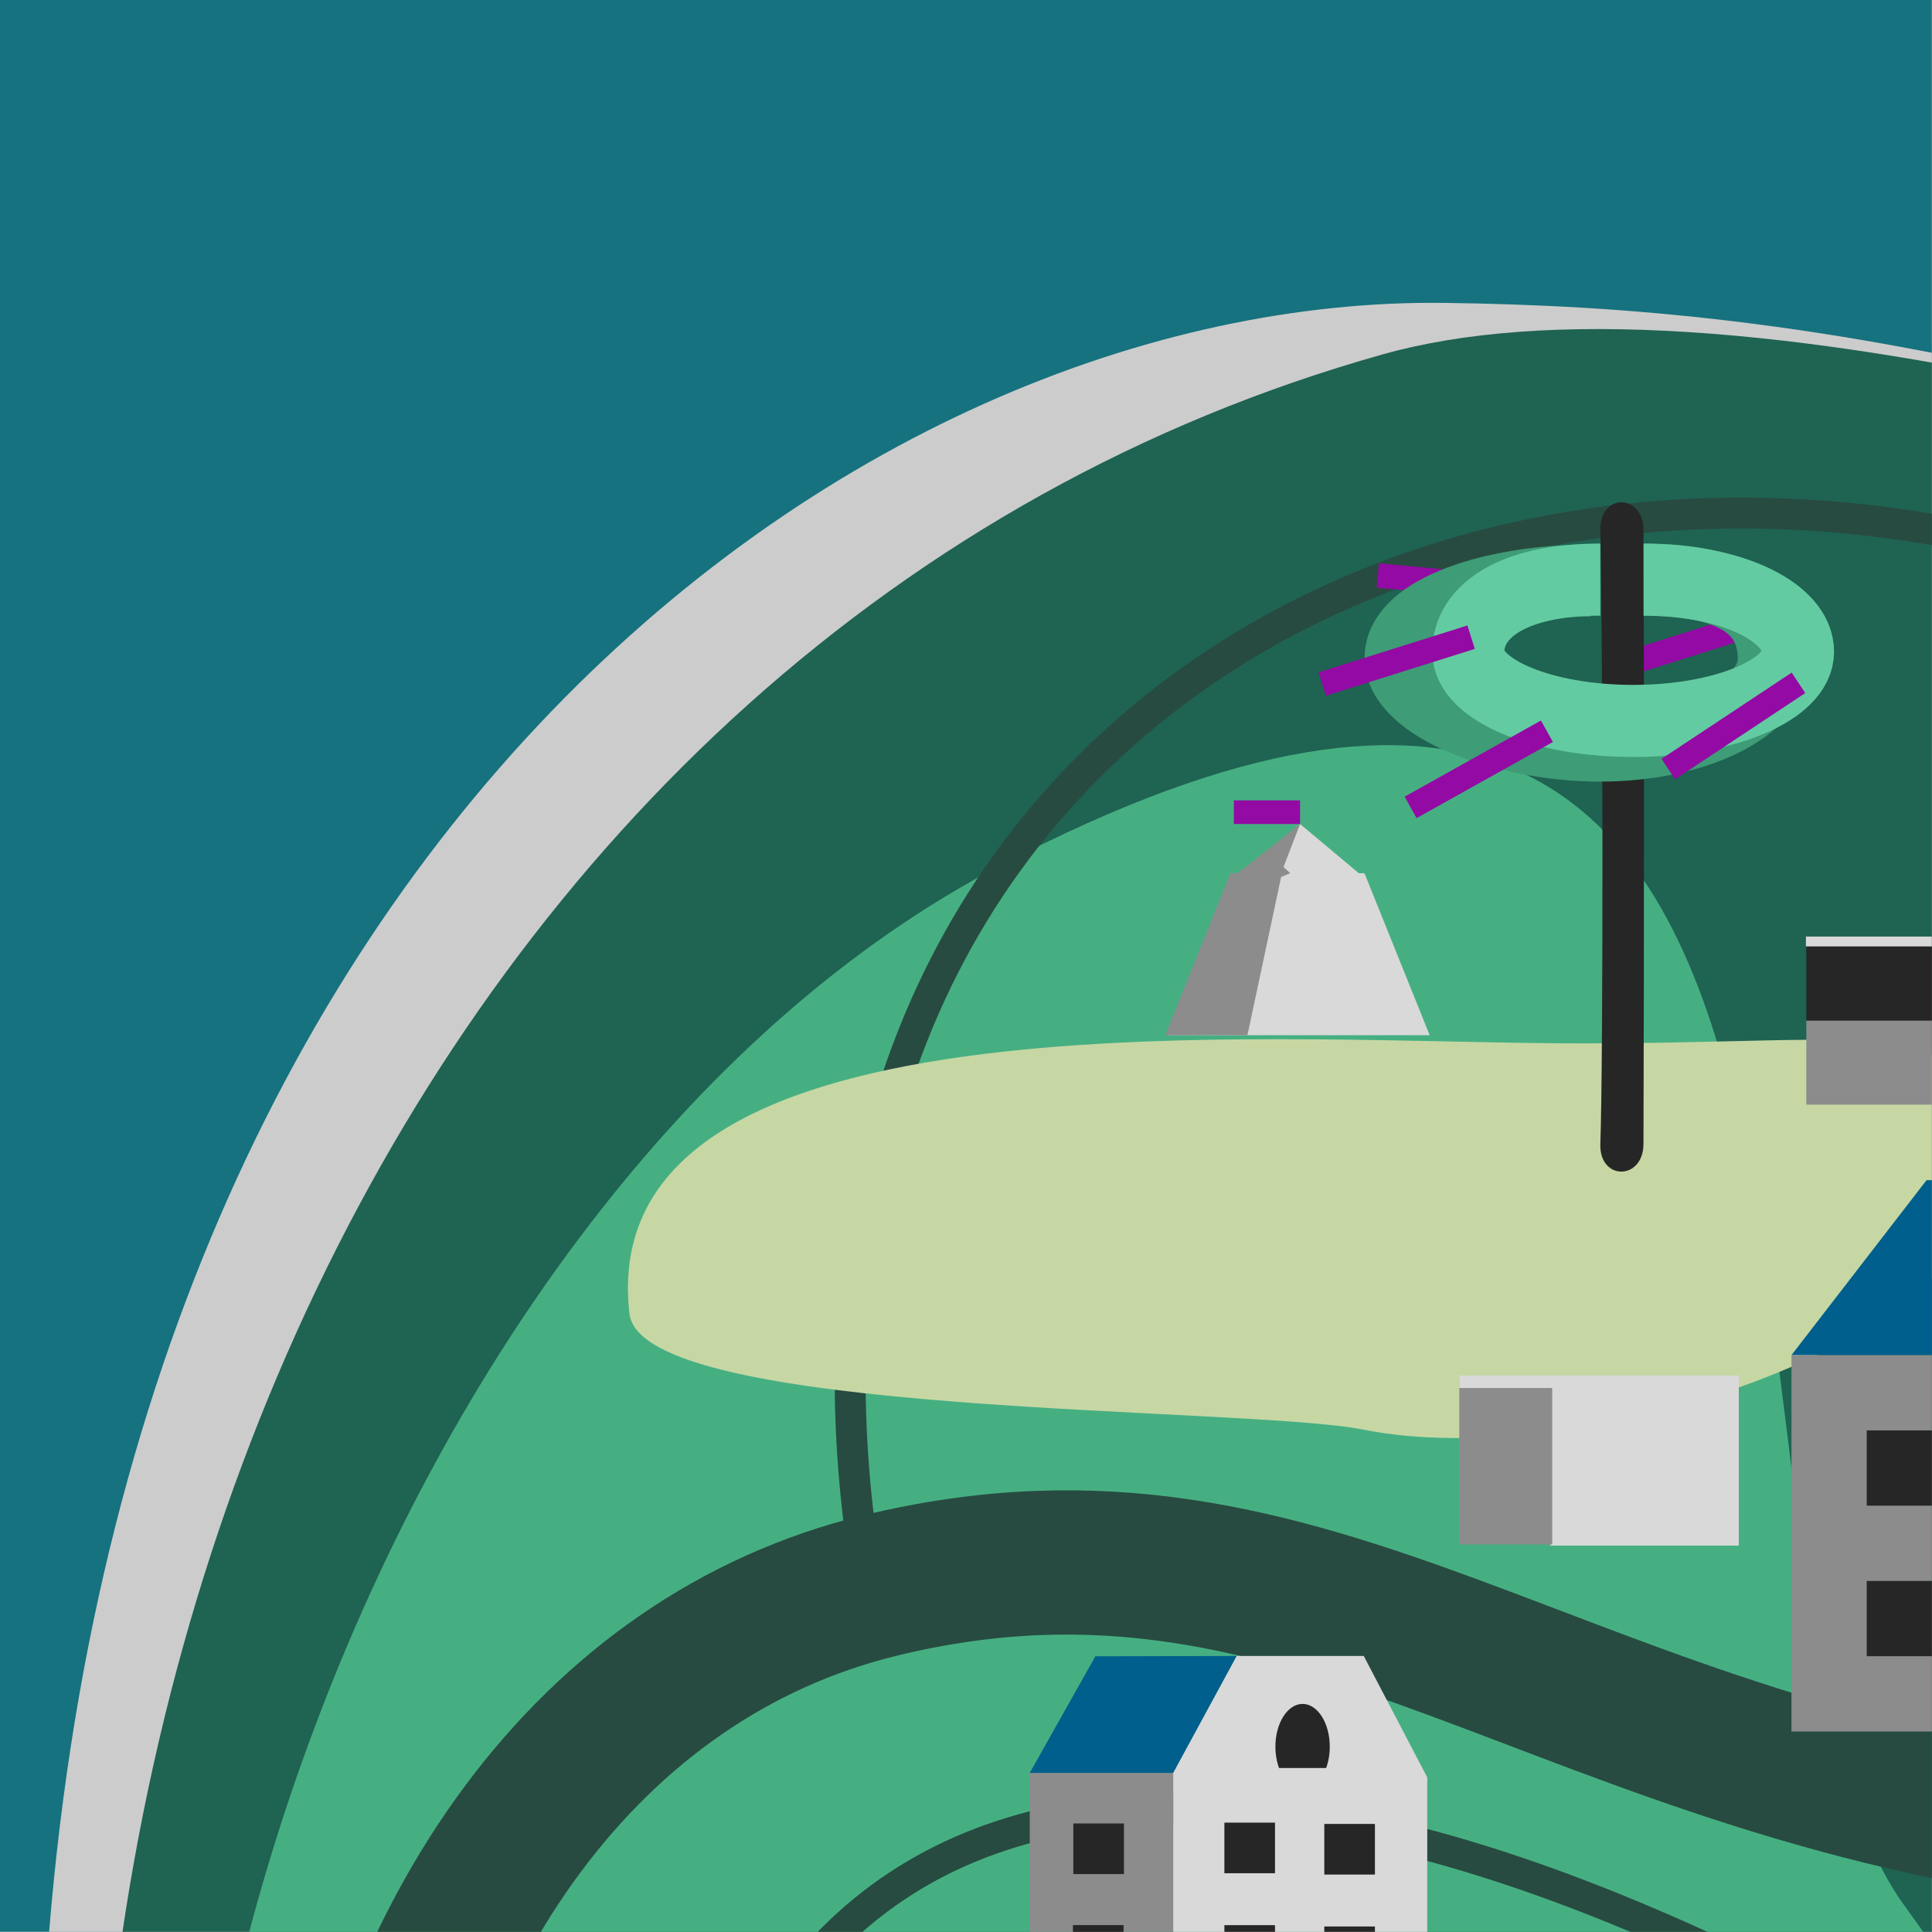
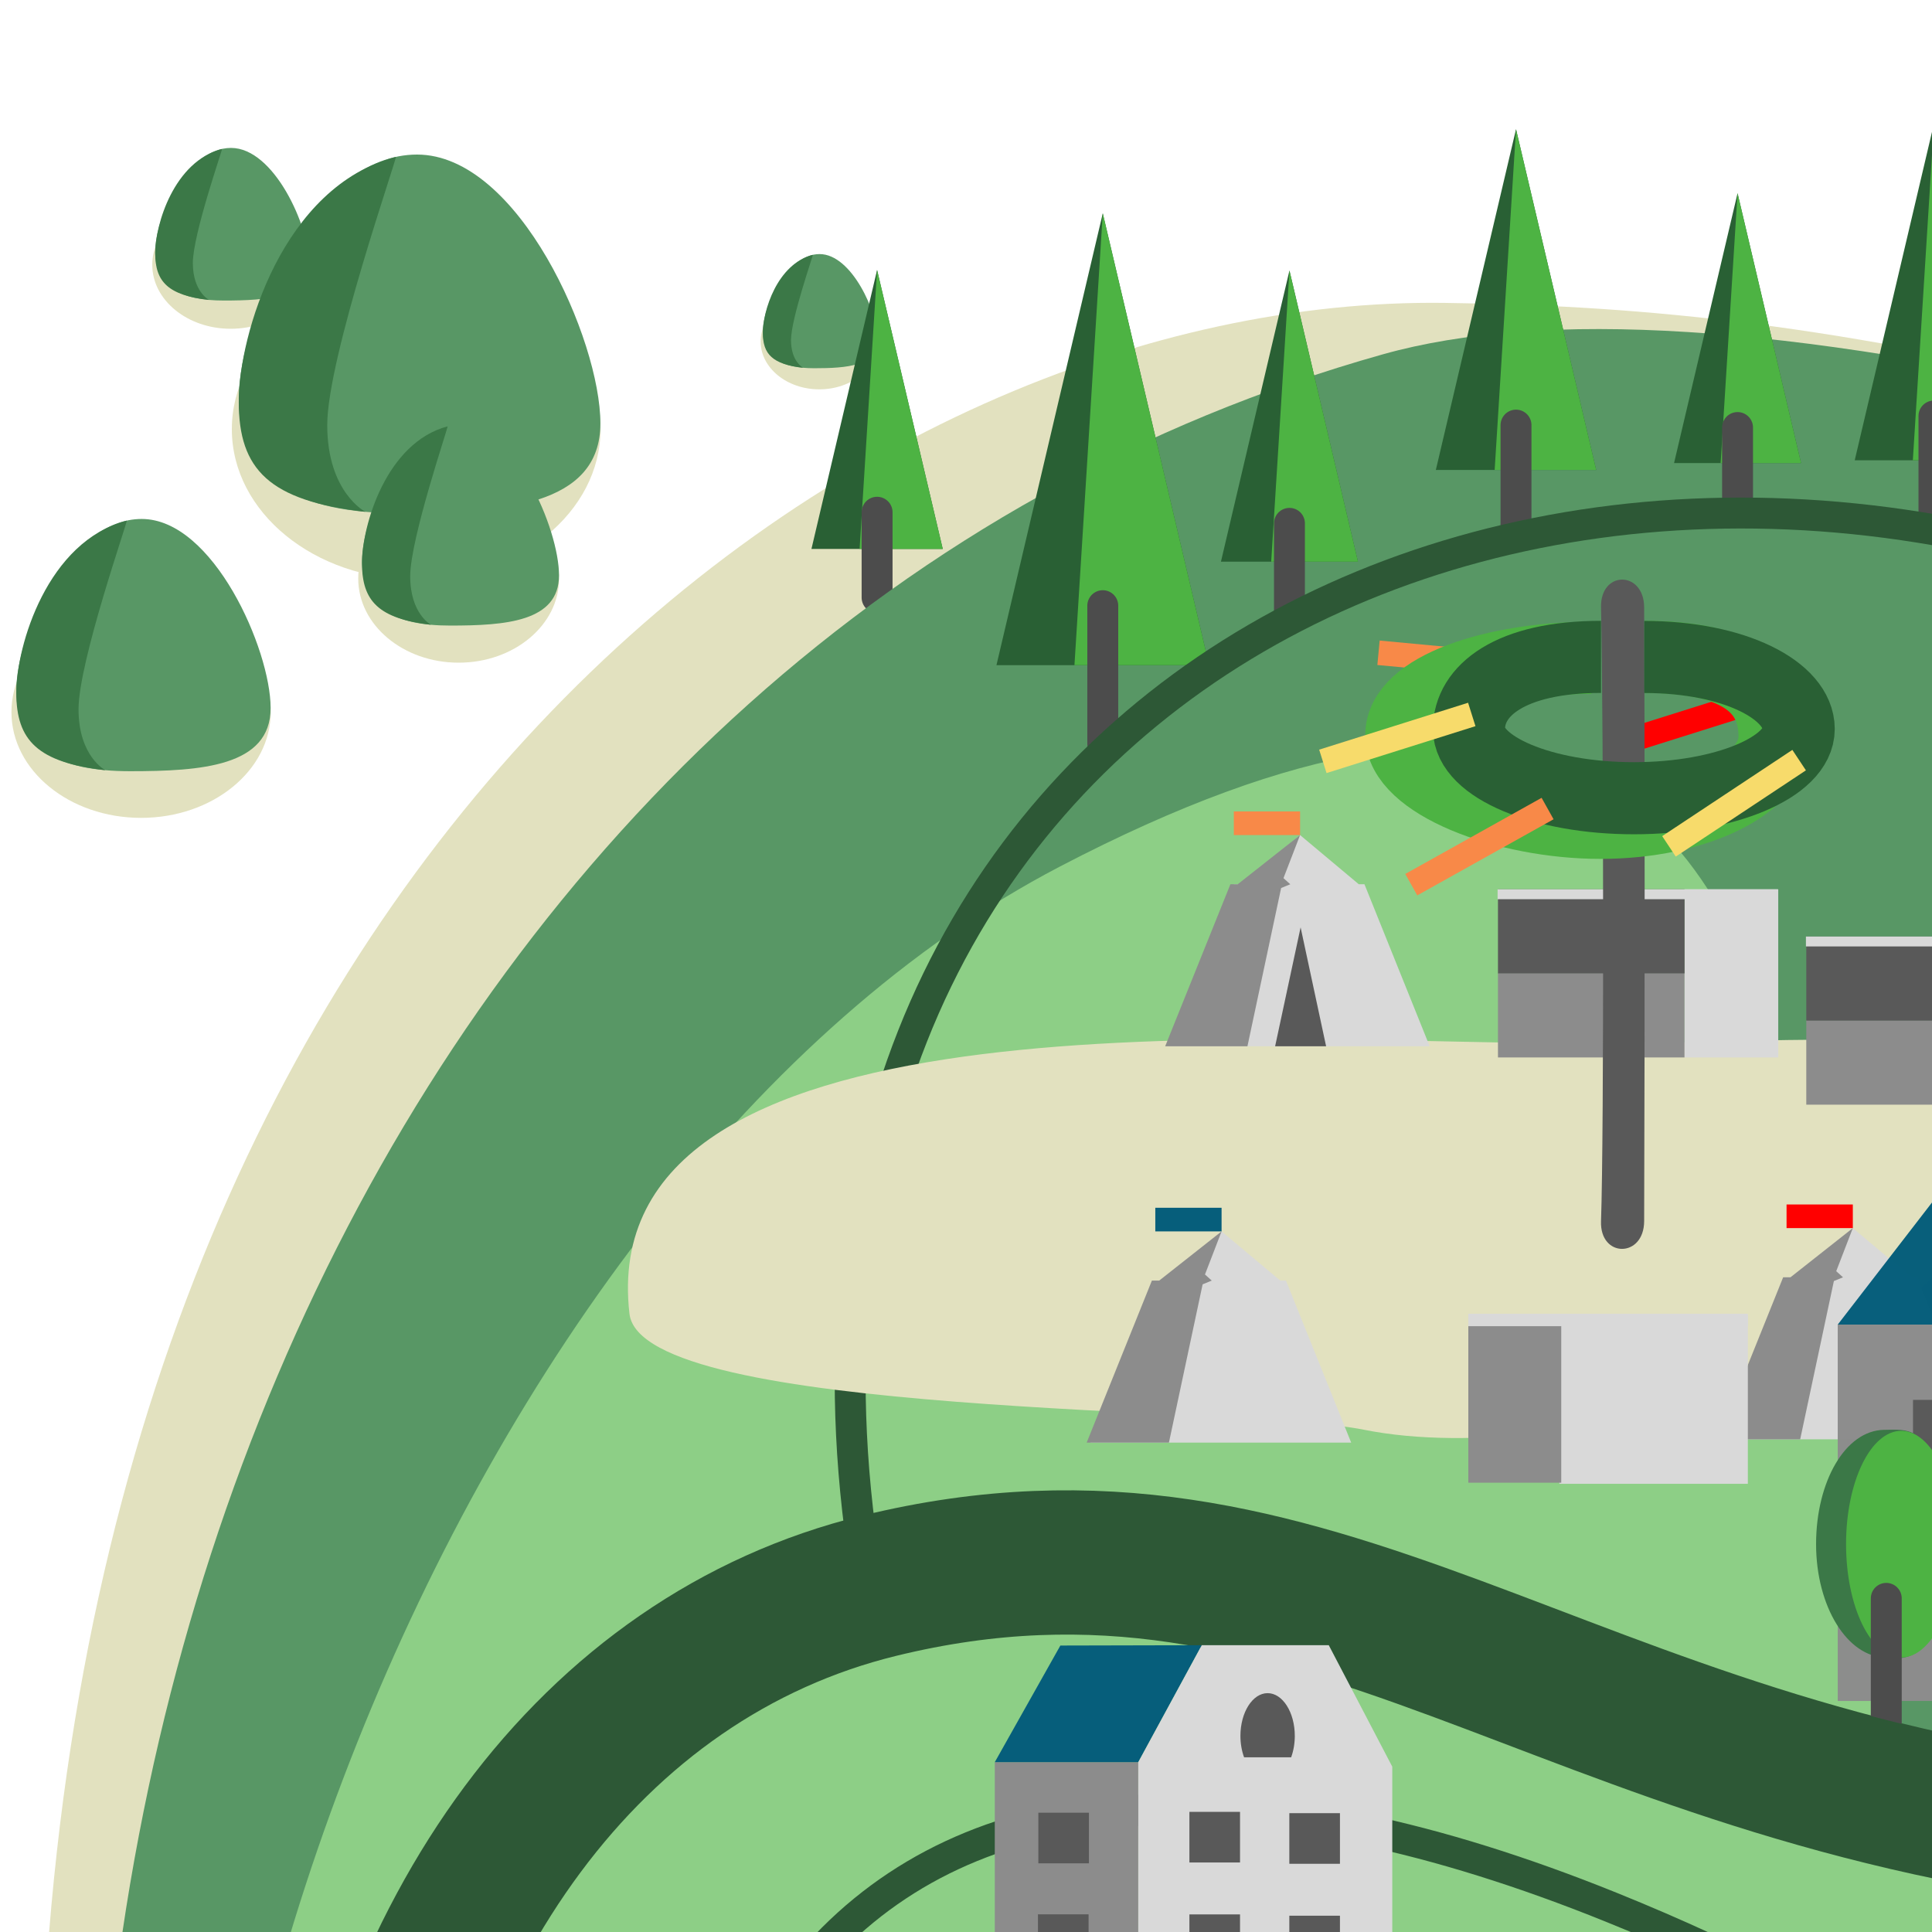
- <svg xmlns="http://www.w3.org/2000/svg" width="100%" height="100%" viewBox="0 0 250 250" version="1.1" xml:space="preserve" style="fill-rule:evenodd;clip-rule:evenodd;stroke-linejoin:round;stroke-miterlimit:1.5;">
-   <rect id="Artboard" x="0" y="0" width="249.983" height="249.978" style="fill:none;" />
-   <clipPath id="_clip1">
-     <rect x="0" y="0" width="249.983" height="249.978" />
-   </clipPath>
-   <g clip-path="url(#_clip1)">
-     <g id="background">
-       <rect x="0" y="0" width="1000" height="1000" style="fill:#16727e;" />
-     </g>
-     <path id="OSTROV" d="M153.69,607.991c-28.375,-53.948 -155.929,-97.021 -148.367,-339.529c4.955,-158.905 105.987,-230.291 181.634,-229.267c45.668,0.619 101.881,7.618 243.003,67.338c99.102,41.937 145.27,52.647 173.947,41.788c70.336,-26.635 78.963,-37.651 117.671,-57.459c35.806,-18.323 72.949,-47.016 100.379,-57.999c82.329,-32.963 224.327,2.481 138.043,160.092c-21.664,39.572 -2.911,119.719 -26.856,288.402c-26.985,190.104 -78.462,135.435 -88.144,180c-6.991,32.18 55.472,144.554 15,220c-52.923,98.656 -196.582,64.399 -243.043,61.506c-69.92,-4.353 -180.86,82.023 -280,50c-213.25,-68.879 -120.598,-265.721 -183.267,-384.872Z" style="fill:#ccc;" />
-     <path id="OSTROV1" d="M178.951,566.685c-48.024,-26.407 -127.757,-54.809 -158.951,-198.614c-30.788,-141.934 33.54,-286.996 158.951,-322.224c41.39,-11.626 127.388,7.489 260.407,62.119c93.411,38.363 136.929,48.16 163.959,38.226c66.296,-24.365 189.473,-97.538 256.767,-103.2c50.286,-4.23 127.727,20.318 95,118.61c-3.151,9.465 -14.638,41.602 -15,56.686c-1.979,82.557 -15.392,249.522 -27.497,314.189c-22.195,118.58 -117.574,69.601 -89.671,148.88c22.785,64.739 54.689,159.058 2.084,210c-83.151,80.524 -181.97,20.892 -207.216,19.367c-65.905,-3.982 -194.503,78.457 -288.037,49.425c-93.534,-29.032 -110.025,-177.146 -107.395,-226.223c2.631,-49.077 -4.685,-145.953 -43.401,-167.241Z" style="fill:#1f6352;" />
-     <path d="M246.27,246.357c-29.98,-41.95 7.899,-199.475 -116.813,-134.367c-77.933,40.687 -123.412,167.934 -99.457,249.367c68.945,234.369 191.807,143.626 195,250c5.38,179.218 2.022,301.109 120,329.559c50.361,12.144 145.249,4.752 181.615,-59.559c19.337,-34.196 99.184,-117.791 173.385,-40c22.48,23.568 59.424,27.035 85,5c66.971,-57.698 -32.426,-108.17 -35,-179.869c-2.734,-76.182 84.568,-62.412 105,-110.131c42.076,-98.265 -164.682,-132.728 -235,-71.869c-91.834,79.48 -288.586,-118.99 -373.73,-238.131Z" style="fill:#46af82;" />
-     <path d="M90.283,365c-19.159,-109.728 26.393,-155.295 118.205,-118.205c67.163,27.132 91.402,66.592 94.889,73.205c16.668,31.601 60.338,37.647 70.205,21.706" style="fill:none;stroke:#274b41;stroke-width:4px;" />
-     <path d="M112.435,205.533c-19.159,-109.728 78.671,-164.704 170.484,-127.614c37.108,14.991 123.453,24.583 178.258,62.392c45.453,31.356 92.262,31.62 93.823,34.579" style="fill:none;stroke:#274b41;stroke-width:4px;" />
-     <g id="cesty-velke">
-       <path d="M403.011,212.619c-6,8.999 -21.222,35.867 -127.605,24.934c-73.676,-7.572 -104.488,-46.336 -161.633,-32.36c-74.666,18.26 -101.994,141.37 -18.773,251.164c30.287,39.958 144.553,117.69 201.24,120" style="fill:none;stroke:#274b41;stroke-width:18.67px;stroke-linecap:round;" />
-     </g>
-     <g id="namesti">
-       <path id="namesti1" d="M256.452,152.46c0.311,-23.052 -10.996,-17.13 -55,-17.46c-40.099,-0.301 -124.804,-6.732 -120,35c1.55,13.462 79.727,11.924 95,15c27.428,5.524 79.707,-10.827 80,-32.54Z" style="fill:#c6d7a4;" />
+ <svg xmlns="http://www.w3.org/2000/svg" width="250px" height="250px" version="1.1" xml:space="preserve" style="fill-rule:evenodd;clip-rule:evenodd;stroke-linecap:round;stroke-linejoin:round;stroke-miterlimit:1.5;">
+   <rect id="Artboard" x="0" y="0" width="999.991" height="1000" style="fill:none;" />
+   <g id="background">
+     </g>
+   <path id="OSTROV" d="M153.69,607.991C125.315,554.043 -2.239,510.97 5.323,268.462C10.278,109.557 111.31,38.171 186.957,39.195C232.625,39.814 288.838,46.813 429.96,106.533C529.062,148.47 575.23,159.18 603.907,148.321C674.243,121.686 682.87,110.67 721.578,90.862C757.384,72.539 794.527,43.846 821.957,32.863C904.286,-0.1 1046.28,35.344 960,192.955C938.336,232.527 957.089,312.674 933.144,481.357C906.159,671.461 854.682,616.792 845,661.357C838.009,693.537 900.472,805.911 860,881.357C807.077,980.013 663.418,945.756 616.957,942.863C547.037,938.51 436.097,1024.89 336.957,992.863C123.707,923.984 216.359,727.142 153.69,607.991Z" style="fill:#e2e1bf;" />
+   <g>
+     <ellipse cx="29.851" cy="34.259" rx="10.149" ry="8.284" style="fill:#e2e1bf;" />
+     <path d="M29.897,19.141C35.499,19.141 39.993,29.368 39.993,33.94C39.993,38.512 34.582,38.889 28.981,38.889C23.379,38.889 20.083,37.147 20.083,32.575C20.083,28.003 24.296,19.141 29.897,19.141Z" style="fill:#589765;" />
+     <path d="M28.729,19.27C28.842,19.241 24.954,30.309 24.954,34.033C24.954,37.757 27.072,38.813 27.046,38.81C21.759,38.205 20.083,36.483 20.083,32.759C20.083,29.035 22.522,20.878 28.729,19.27Z" style="fill:#3b7847;" />
+   </g>
+   <g>
+     <ellipse cx="106.019" cy="44.185" rx="7.591" ry="6.196" style="fill:#e2e1bf;" />
+     <path d="M106.054,32.878C110.244,32.878 113.605,40.527 113.605,43.946C113.605,47.366 109.558,47.648 105.368,47.648C101.178,47.648 98.713,46.345 98.713,42.926C98.713,39.506 101.864,32.878 106.054,32.878Z" style="fill:#589765;" />
+     <path d="M105.18,32.974C105.265,32.952 102.356,41.23 102.356,44.016C102.356,46.802 103.94,47.591 103.921,47.589C99.966,47.137 98.713,45.849 98.713,43.063C98.713,40.277 100.537,34.177 105.18,32.974Z" style="fill:#3b7847;" />
+   </g>
+   <g>
+     <ellipse cx="53.854" cy="55.531" rx="23.854" ry="19.469" style="fill:#e2e1bf;" />
+     <path d="M53.964,20C67.129,20 77.691,44.036 77.691,54.781C77.691,65.527 64.975,66.412 51.809,66.412C38.644,66.412 30.896,62.319 30.896,51.574C30.896,40.829 40.799,20 53.964,20Z" style="fill:#589765;" />
+     <path d="M51.218,20.303C51.484,20.234 42.345,46.246 42.345,55C42.345,63.754 47.323,66.234 47.262,66.227C34.835,64.807 30.896,60.759 30.896,52.006C30.896,43.252 36.629,24.082 51.218,20.303Z" style="fill:#3b7847;" />
+   </g>
+   <g>
+     <ellipse cx="18.256" cy="92.141" rx="16.775" ry="13.691" style="fill:#e2e1bf;" />
+     <path d="M18.333,67.154C27.591,67.154 35.018,84.057 35.018,91.613C35.018,99.17 26.076,99.793 16.818,99.793C7.56,99.793 2.111,96.914 2.111,89.358C2.111,81.801 9.075,67.154 18.333,67.154Z" style="fill:#589765;" />
+     <path d="M16.402,67.367C16.589,67.319 10.162,85.611 10.162,91.767C10.162,97.923 13.663,99.667 13.62,99.662C4.881,98.663 2.111,95.817 2.111,89.662C2.111,83.506 6.142,70.025 16.402,67.367Z" style="fill:#3b7847;" />
+   </g>
+   <g>
+     <ellipse cx="59.351" cy="74.865" rx="12.995" ry="10.885" style="fill:#e2e1bf;" />
+     <path d="M59.411,55C66.583,55 72.336,68.438 72.336,74.446C72.336,80.454 65.409,80.949 58.237,80.949C51.065,80.949 46.844,78.66 46.844,72.653C46.844,66.645 52.239,55 59.411,55Z" style="fill:#589765;" />
+     <path d="M57.915,55.169C58.06,55.131 53.081,69.674 53.081,74.568C53.081,79.462 55.793,80.849 55.76,80.845C48.99,80.051 46.844,77.788 46.844,72.894C46.844,68 49.967,57.282 57.915,55.169Z" style="fill:#3b7847;" />
+   </g>
+   <g>
+     <path d="M113.495,34.931L121.991,71.036L105,71.036L113.495,34.931Z" style="fill:#296034;" />
+     <path d="M113.495,34.931L121.991,71.036L111.232,71.036L113.495,34.931Z" style="fill:#4db343;" />
+     <path d="M113.495,66.283L113.495,77.327" style="fill:none;stroke:#4c4c4c;stroke-width:4px;" />
+   </g>
+   <path id="OSTROV1" d="M178.951,566.685C130.927,540.278 51.194,511.876 20,368.071C-10.788,226.137 53.54,81.075 178.951,45.847C220.341,34.221 306.339,53.336 439.358,107.966C532.769,146.329 576.287,156.126 603.317,146.192C669.613,121.827 792.79,48.654 860.084,42.992C910.37,38.762 987.811,63.31 955.084,161.602C951.933,171.067 940.446,203.204 940.084,218.288C938.105,300.845 924.692,467.81 912.587,532.477C890.392,651.057 795.013,602.078 822.916,681.357C845.701,746.096 877.605,840.415 825,891.357C741.849,971.881 643.03,912.249 617.784,910.724C551.879,906.742 423.281,989.181 329.747,960.149C236.213,931.117 219.722,783.003 222.352,733.926C224.983,684.849 217.667,587.973 178.951,566.685Z" style="fill:#589765;" />
+   <path d="M253.905,246.528C223.925,204.578 261.804,47.053 137.092,112.161C59.159,152.848 7.877,287.801 31.832,369.234C100.777,603.603 229.442,505.153 232.635,611.528C238.015,790.746 234.657,912.637 352.635,941.087C402.996,953.231 494.242,942.058 530.608,877.748C549.945,843.552 628.434,771.669 702.635,849.46C725.115,873.028 761.478,882.035 787.055,860C815.287,835.677 809.653,795.206 794.345,775C771.902,745.375 748.234,710.258 757.635,666.659C778.818,568.426 837.367,604.15 858.066,558.83C902.476,461.597 697.953,423.8 627.635,484.659C535.801,564.139 339.049,365.669 253.905,246.528Z" style="fill:#8dcf86;" />
+   <g id="pole">
+     </g>
+   <g id="kere">
+     </g>
+   <g>
+     <g>
+       <path d="M142.699,27.598L156.458,86.072L128.941,86.072L142.699,27.598Z" style="fill:#296034;" />
+       <path d="M142.699,27.598L156.458,86.072L139.034,86.072L142.699,27.598Z" style="fill:#4db343;" />
+       <path d="M142.699,78.374L142.699,96.26" style="fill:none;stroke:#4c4c4c;stroke-width:4px;" />
+     </g>
+     <g>
+       <path d="M166.855,35L175.721,72.681L157.989,72.681L166.855,35Z" style="fill:#296034;" />
+       <path d="M166.855,35L175.721,72.681L164.493,72.681L166.855,35Z" style="fill:#4db343;" />
+       <path d="M166.855,67.721L166.855,79.247" style="fill:none;stroke:#4c4c4c;stroke-width:4px;" />
+     </g>
+     <g>
+       <path d="M196.172,16.718L206.547,60.813L185.797,60.813L196.172,16.718Z" style="fill:#296034;" />
+       <path d="M196.172,16.718L206.547,60.813L193.408,60.813L196.172,16.718Z" style="fill:#4db343;" />
+       <path d="M196.172,55.008L196.172,68.496" style="fill:none;stroke:#4c4c4c;stroke-width:4px;" />
+     </g>
+     <g>
+       <path d="M224.839,25L233.055,59.919L216.623,59.919L224.839,25Z" style="fill:#296034;" />
+       <path d="M224.839,25L233.055,59.919L222.65,59.919L224.839,25Z" style="fill:#4db343;" />
+       <path d="M224.839,55.322L224.839,66.003" style="fill:none;stroke:#4c4c4c;stroke-width:4px;" />
+     </g>
+   </g>
+   <g>
+     <path d="M250.252,15.992L260.504,59.563L240,59.563L250.252,15.992Z" style="fill:#296034;" />
+     <path d="M250.252,15.992L260.504,59.563L247.521,59.563L250.252,15.992Z" style="fill:#4db343;" />
+     <path d="M250.252,53.827L250.252,67.154" style="fill:none;stroke:#4c4c4c;stroke-width:4px;" />
+   </g>
+   <g id="male-cesty">
+     <path d="M90.283,365C71.124,255.272 116.676,209.705 208.488,246.795C275.651,273.927 299.89,313.387 303.377,320C320.045,351.601 363.715,357.647 373.582,341.706" style="fill:none;stroke:#2d5836;stroke-width:4px;stroke-linecap:butt;" />
+     <path d="M112.435,205.533C93.276,95.805 191.106,40.829 282.919,77.919C320.027,92.91 406.372,102.502 461.177,140.311C506.63,171.667 553.439,171.931 555,174.89" style="fill:none;stroke:#2d5836;stroke-width:4px;stroke-linecap:butt;" />
+     <g id="les">
      <g>
-         <rect x="200.605" y="178.244" width="24.395" height="21.756" style="fill:#d9d9d9;" />
-         <rect x="188.828" y="178.287" width="12.025" height="21.567" style="fill:#8c8c8c;" />
-         <rect x="188.828" y="177.995" width="36.172" height="1.608" style="fill:#d9d9d9;" />
+         <g>
+           <path d="M258.375,75L266.75,110.595L250,110.595L258.375,75Z" style="fill:#296034;" />
+         </g>
      </g>
-       <g id="satn">
-         <path d="M175.828,112.991l0.733,-0l8.439,20.965l-33.754,-0l8.438,-20.965l0.947,-0l7.598,-6.366l7.599,6.366Z" style="fill:#d9d9d9;" />
-         <path d="M166.082,112.2l0.878,0.791l-1.182,0.482l-4.36,20.483l-10.644,-0l8.439,-20.965l0.947,-0l8.069,-6.366l-2.147,5.575Z" style="fill:#8c8c8c;" />
-         <rect x="159.655" y="103.568" width="8.575" height="3.057" style="fill:#940aa4;" />
+     </g>
+   </g>
+   <g id="hory">
+     </g>
+   <g id="ker">
+     </g>
+   <g id="ker1">
+     </g>
+   <g id="ker2">
+     </g>
+   <g id="strom">
+     </g>
+   <g id="strom1">
+     </g>
+   <g id="ker3">
+     </g>
+   <g id="cesty-velke">
+     <path d="M403.011,212.619C397.011,221.618 381.789,248.486 275.406,237.553C201.73,229.981 170.918,191.217 113.773,205.193C39.107,223.453 11.779,346.563 95,456.357C125.287,496.315 233.312,569.995 290,572.305" style="fill:none;stroke:#2d5836;stroke-width:18.67px;" />
+   </g>
+   <g id="strom2">
+     </g>
+   <g id="strom3">
+     </g>
+   <g id="strom4">
+     </g>
+   <g id="strom5">
+     </g>
+   <g id="stromy">
+     </g>
+   <g id="namesti">
+     <path id="namesti1" d="M256.452,152.46C256.763,129.408 245.456,135.33 201.452,135C161.353,134.699 76.648,128.268 81.452,170C83.002,183.462 161.179,181.924 176.452,185C203.88,190.524 256.159,174.173 256.452,152.46Z" style="fill:#e2e1bf;" />
+     <g id="satn">
+       <path d="M175.828,114.423L176.561,114.423L185,135.388L151.246,135.388L159.684,114.423L160.631,114.423L168.229,108.057L175.828,114.423Z" style="fill:#d9d9d9;" />
+       <path d="M168.299,120L171.598,135.388L165,135.388L168.299,120Z" style="fill:#595959;" />
+       <path d="M166.082,113.632L166.96,114.423L165.778,114.906L161.418,135.388L150.774,135.388L159.213,114.423L160.16,114.423L168.229,108.057L166.082,113.632Z" style="fill:#8c8c8c;" />
+       <rect x="159.655" y="105" width="8.575" height="3.057" style="fill:#f88948;" />
+     </g>
+     <g id="satn1">
+       <path d="M247.353,165.282L248.087,165.282L256.526,186.247L222.771,186.247L231.21,165.282L232.157,165.282L239.755,158.916L247.353,165.282Z" style="fill:#d9d9d9;" />
+       <path d="M237.607,164.491L238.486,165.282L237.304,165.764L232.943,186.247L222.3,186.247L230.739,165.282L231.685,165.282L239.755,158.916L237.607,164.491Z" style="fill:#8c8c8c;" />
+       <rect x="231.18" y="155.859" width="8.575" height="3.057" style="fill:#f00;" />
+     </g>
+     <g id="satn2">
+       <path d="M165.669,165.708L166.403,165.708L174.841,186.673L141.087,186.673L149.526,165.708L150.473,165.708L158.071,159.342L165.669,165.708Z" style="fill:#d9d9d9;" />
+       <path d="M155.923,164.917L156.801,165.708L155.62,166.191L151.259,186.673L140.616,186.673L149.054,165.708L150.001,165.708L158.071,159.342L155.923,164.917Z" style="fill:#8c8c8c;" />
+       <rect x="149.496" y="156.285" width="8.575" height="3.057" style="fill:#065e7b;" />
+     </g>
+     <g>
+       <rect x="201.776" y="170.249" width="24.395" height="21.756" style="fill:#d9d9d9;" />
+       <rect x="190" y="170.292" width="12.025" height="21.567" style="fill:#8c8c8c;" />
+       <rect x="190" y="170" width="36.172" height="1.608" style="fill:#d9d9d9;" />
+     </g>
+     <g id="stanek">
+       <rect x="233.733" y="132.022" width="24.146" height="10.921" style="fill:#8c8c8c;" />
+       <rect x="233.733" y="121.187" width="24.146" height="10.878" style="fill:#595959;" />
+       <rect x="233.685" y="121.187" width="36.267" height="1.281" style="fill:#d9d9d9;" />
+     </g>
+     <g id="stanek1">
+       <rect x="193.837" y="125.912" width="24.146" height="10.921" style="fill:#8c8c8c;" />
+       <rect x="217.983" y="115.077" width="12.121" height="21.756" style="fill:#d9d9d9;" />
+       <rect x="193.837" y="115.077" width="24.146" height="10.878" style="fill:#595959;" />
+       <rect x="193.789" y="115.077" width="36.267" height="1.281" style="fill:#d9d9d9;" />
+     </g>
+     <g id="majka">
+       <path d="M230.585,87.935L211.315,94.004L212.269,97.035L231.54,90.966L230.585,87.935Z" style="fill:#f00;" />
+       <path d="M212.753,78.586C212.728,73.822 207.068,73.787 207.172,78.586C207.508,93.996 207.564,147.045 207.172,158.017C207.001,162.804 212.735,162.796 212.753,158.017C212.842,133.44 212.831,93.48 212.753,78.586Z" style="fill:#595959;" />
+       <path d="M198.642,84.772L178.527,82.887L178.23,86.051L198.346,87.935L198.642,84.772Z" style="fill:#f88948;" />
+       <path d="M212.816,85C225.239,85 229.624,89.156 229.624,95.315C229.624,101.475 219.537,106.475 207.114,106.475C194.69,106.475 181.325,101.303 181.325,95.144C181.325,88.985 193.505,85.122 205.928,85.122" style="fill:none;stroke:#4db343;stroke-width:9.33px;stroke-linecap:butt;" />
+       <path d="M212.764,85.01C224.537,85.01 232.752,89.382 232.752,94.328C232.752,99.274 223.193,103.29 211.42,103.29C199.646,103.29 190.088,99.274 190.088,94.328C190.088,89.382 195.395,85 207.169,85" style="fill:none;stroke:#296034;stroke-width:9.33px;stroke-linecap:butt;" />
+       <path d="M189.97,90.935L170.7,97.004L171.654,100.035L190.925,93.966L189.97,90.935Z" style="fill:#f7db6b;" />
+       <path d="M231.93,97.035L215.088,108.194L216.843,110.843L233.685,99.683L231.93,97.035Z" style="fill:#f7db6b;" />
+       <path d="M199.483,103.237L181.843,113.088L183.393,115.862L201.032,106.012L199.483,103.237Z" style="fill:#f88948;" />
+     </g>
+   </g>
+   <g id="smrky">
+     </g>
+   <g id="listnace">
+     </g>
+   <g id="lanoka">
+     <g id="D9">
+         </g>
+     <g id="D8" opacity="0.99">
+       <g id="dum-lanoka">
+         <path d="M237.802,171.402L267.024,171.402L286.505,148.761L255.28,148.761L237.802,171.402Z" style="fill:#065e7b;" />
+         <rect x="237.802" y="171.402" width="29.222" height="48.704" style="fill:#8c8c8c;" />
+         <rect x="247.542" y="200.624" width="9.741" height="9.741" style="fill:#595959;" />
+         <rect x="247.542" y="181.143" width="9.741" height="9.741" style="fill:#595959;" />
      </g>
-       <g id="stanek">
-         <rect x="233.733" y="132.022" width="24.146" height="10.921" style="fill:#8c8c8c;" />
-         <rect x="233.733" y="121.187" width="24.146" height="10.878" style="fill:#262626;" />
-         <rect x="233.685" y="121.187" width="36.267" height="1.281" style="fill:#d9d9d9;" />
-       </g>
-       <g id="majka">
-         <path d="M230.498,77.935l-19.271,6.069l0.954,3.031l19.271,-6.069l-0.954,-3.031Z" style="fill:#940aa4;" />
-         <path d="M212.665,68.586c-0.025,-4.764 -5.685,-4.799 -5.581,0c0.337,15.41 0.392,68.459 0,79.431c-0.17,4.787 5.564,4.779 5.581,0c0.09,-24.577 0.078,-64.537 -0,-79.431Z" style="fill:#262626;" />
-         <path d="M198.554,74.772l-20.115,-1.885l-0.297,3.164l20.116,1.884l0.296,-3.163Z" style="fill:#940aa4;" />
-         <path d="M212.728,75c12.424,0 16.808,4.156 16.808,10.315c-0,6.16 -10.087,11.16 -22.51,11.16c-12.424,0 -25.788,-5.172 -25.788,-11.331c-0,-6.159 12.179,-10.022 24.602,-10.022" style="fill:none;stroke:#3e9c76;stroke-width:9.33px;" />
-         <path d="M212.676,75.01c11.773,0 19.988,4.372 19.988,9.318c-0,4.946 -9.559,8.962 -21.332,8.962c-11.774,-0 -21.332,-4.016 -21.332,-8.962c-0,-4.946 5.307,-9.328 17.081,-9.328" style="fill:none;stroke:#63cba1;stroke-width:9.33px;" />
-         <path d="M189.882,80.935l-19.27,6.069l0.954,3.031l19.271,-6.069l-0.955,-3.031Z" style="fill:#940aa4;" />
-         <path d="M231.842,87.035l-16.842,11.159l1.755,2.649l16.842,-11.16l-1.755,-2.648Z" style="fill:#940aa4;" />
-         <path d="M199.395,93.237l-17.639,9.851l1.549,2.774l17.64,-9.85l-1.55,-2.775Z" style="fill:#940aa4;" />
-       </g>
-     </g>
-     <g id="lanoka">
-       <g id="dum-lanoka">
-         <path d="M231.815,175.352l29.222,0l19.481,-22.64l-31.225,-0l-17.478,22.64Z" style="fill:#005f8c;" />
-         <rect x="231.815" y="175.352" width="29.222" height="48.704" style="fill:#8c8c8c;" />
-         <rect x="241.555" y="204.575" width="9.741" height="9.741" style="fill:#262626;" />
-         <rect x="241.555" y="185.093" width="9.741" height="9.741" style="fill:#262626;" />
-       </g>
-       <g id="D8">
-             </g>
-     </g>
-     <g id="satelit">
-         </g>
-     <g id="domky">
-       <g id="D1">
-         <rect x="133.25" y="229.416" width="18.568" height="32.453" style="fill:#8c8c8c;" />
-         <path d="M133.25,229.416l18.568,-0l8.217,-15.135l-18.298,0.044l-8.487,15.091Z" style="fill:#005f8c;" />
-         <path d="M176.469,214.281l8.217,15.719l-0,31.869l-32.868,-0l-0,-32.453l8.217,-15.135l16.434,0Z" style="fill:#d9d9d9;" />
-         <rect x="138.838" y="249.106" width="6.55" height="12.763" style="fill:#262626;" />
-         <rect x="171.365" y="236.016" width="6.55" height="6.55" style="fill:#262626;" />
-         <rect x="171.365" y="249.285" width="6.55" height="6.55" style="fill:#262626;" />
-         <rect x="158.435" y="235.846" width="6.55" height="6.55" style="fill:#262626;" />
-         <path d="M171.601,228.783c0.309,-0.841 0.471,-1.794 0.471,-2.765c0,-3.053 -1.576,-5.532 -3.518,-5.532c-1.941,0 -3.517,2.479 -3.517,5.532c-0,0.971 0.162,1.924 0.471,2.765l6.093,0Z" style="fill:#262626;" />
-         <rect x="158.435" y="249.116" width="6.55" height="6.55" style="fill:#262626;" />
-         <rect x="138.888" y="235.956" width="6.55" height="6.55" style="fill:#262626;" />
-       </g>
-       <g id="D7">
-             </g>
-       <g id="D71">
-             </g>
-       <g id="D72">
-             </g>
-       <g id="D73">
-             </g>
-       <g id="D74">
-             </g>
-       <g id="D75">
-             </g>
-       <g id="D2">
-             </g>
-       <g id="D21">
-             </g>
-       <g id="D10">
-             </g>
-       <g id="D101">
-             </g>
-       <g id="D102">
-             </g>
-       <g id="D01">
-             </g>
-     </g>
-     <g id="staba">
-         </g>
-     <g id="D22">
-         </g>
-     <g id="D5">
-         </g>
-     <g id="TOVANA">
-         </g>
-     <g id="panelaky">
-         </g>
-     <g id="letiste">
-         </g>
-     <g id="letadlo">
-         </g>
-     <g id="letadlo1">
-         </g>
-     <g id="tunel-s-vlakem">
-         </g>
-     <g id="hrad">
-         </g>
-     <g id="auta">
-         </g>
-   </g>
-   <g id="fial">
+     </g>
+   </g>
+   <g id="strom6">
+     <g>
+       <path d="M243.791,185.021C245.388,184.995 246.701,184.884 247.857,185.639C251.271,187.867 253.166,193.768 253.166,199.814C253.166,206.229 250.752,213.39 246.623,214.427C245.303,214.759 245.123,214.478 244.083,214.478C239.07,214.478 235,207.907 235,199.814C235,191.721 238.779,185.1 243.791,185.021Z" style="fill:#3b7847;" />
+       <ellipse cx="246.023" cy="199.814" rx="7.143" ry="14.664" style="fill:#4db343;" />
+     </g>
+     <path d="M244.083,206.827L244.083,225" style="fill:none;stroke:#4c4c4c;stroke-width:4px;" />
+     <path d="M251.431,224.411L236.4,220.627L232.096,233.738L248.46,237.331L251.431,224.411Z" style="fill:#2d5836;" />
+   </g>
+   <g id="satelit">
+     </g>
+   <g id="domky">
+     <g id="D1">
+       <rect x="128.724" y="228.023" width="18.568" height="32.453" style="fill:#8c8c8c;" />
+       <path d="M128.724,228.023L147.291,228.023L155.509,212.889L137.211,212.932L128.724,228.023Z" style="fill:#065e7b;" />
+       <path d="M171.943,212.889L180.16,228.607L180.16,260.476L147.291,260.476L147.291,228.023L155.509,212.889L171.943,212.889Z" style="fill:#d9d9d9;" />
+       <rect x="134.311" y="247.713" width="6.55" height="12.763" style="fill:#595959;" />
+       <rect x="166.839" y="234.623" width="6.55" height="6.55" style="fill:#595959;" />
+       <rect x="166.839" y="247.892" width="6.55" height="6.55" style="fill:#595959;" />
+       <rect x="153.909" y="234.454" width="6.55" height="6.55" style="fill:#595959;" />
+       <path d="M167.075,227.391C167.383,226.55 167.546,225.596 167.546,224.625C167.546,221.572 165.97,219.093 164.028,219.093C162.087,219.093 160.51,221.572 160.51,224.625C160.51,225.596 160.673,226.55 160.982,227.391L167.075,227.391Z" style="fill:#595959;" />
+       <rect x="153.909" y="247.723" width="6.55" height="6.55" style="fill:#595959;" />
+       <rect x="134.361" y="234.564" width="6.55" height="6.55" style="fill:#595959;" />
+     </g>
+     <g id="D7">
+         </g>
+     <g id="D71">
+         </g>
+     <g id="D72">
+         </g>
+     <g id="D73">
+         </g>
+     <g id="D74">
+         </g>
+     <g id="D75">
+         </g>
+     <g id="D76">
+         </g>
+     <g id="D77">
+         </g>
+     <g id="D78">
+         </g>
+     <g id="D79">
+         </g>
+     <g id="D710">
+         </g>
+     <g id="D711">
+         </g>
+     <g id="D712">
+         </g>
+     <g id="D713">
+         </g>
+     <g id="D714">
+         </g>
+     <g id="D715">
+       <path d="M75.351,250L88.028,250.214L95,256.087L82.156,256.087L75.351,250Z" style="fill:#f00;" />
+       <path d="M68.657,256.087L75.351,250L82.156,256.087L82.156,273.4L68.657,273.4L68.657,256.087Z" style="fill:#8c8c8c;" />
+     </g>
+     <g id="D716">
+         </g>
+     <g id="D2">
+         </g>
+     <g id="D21">
+         </g>
+     <g id="D10">
+         </g>
+     <g id="D101">
+         </g>
+     <g id="D102">
+         </g>
+     <g id="D01">
+         </g>
+   </g>
+   <g id="strom7">
+     </g>
+   <g id="strom8">
+     </g>
+   <g id="staba">
+     </g>
+   <g id="chladici-vez">
+     </g>
+   <g id="D22">
+     </g>
+   <g id="D5">
+     </g>
+   <g id="TOVANA">
+     </g>
+   <g id="strom9">
+     </g>
+   <g id="strom10">
+     </g>
+   <g id="panelaky">
+     </g>
+   <g id="strom11">
+     </g>
+   <g id="strom12">
+     </g>
+   <g id="letiste">
+     </g>
+   <g id="strom13">
+     </g>
+   <g id="strom14">
+     </g>
+   <g id="tunel-s-vlakem">
+     </g>
+   <g id="strom15">
+     </g>
+   <g id="hrad">
+     </g>
+   <g id="auta">
+     </g>
+   <g id="majak">
+     </g>
+   <g id="vetrna-elektr">
+     </g>
+   <g id="osrov-pokladu">
    </g>
</svg>
